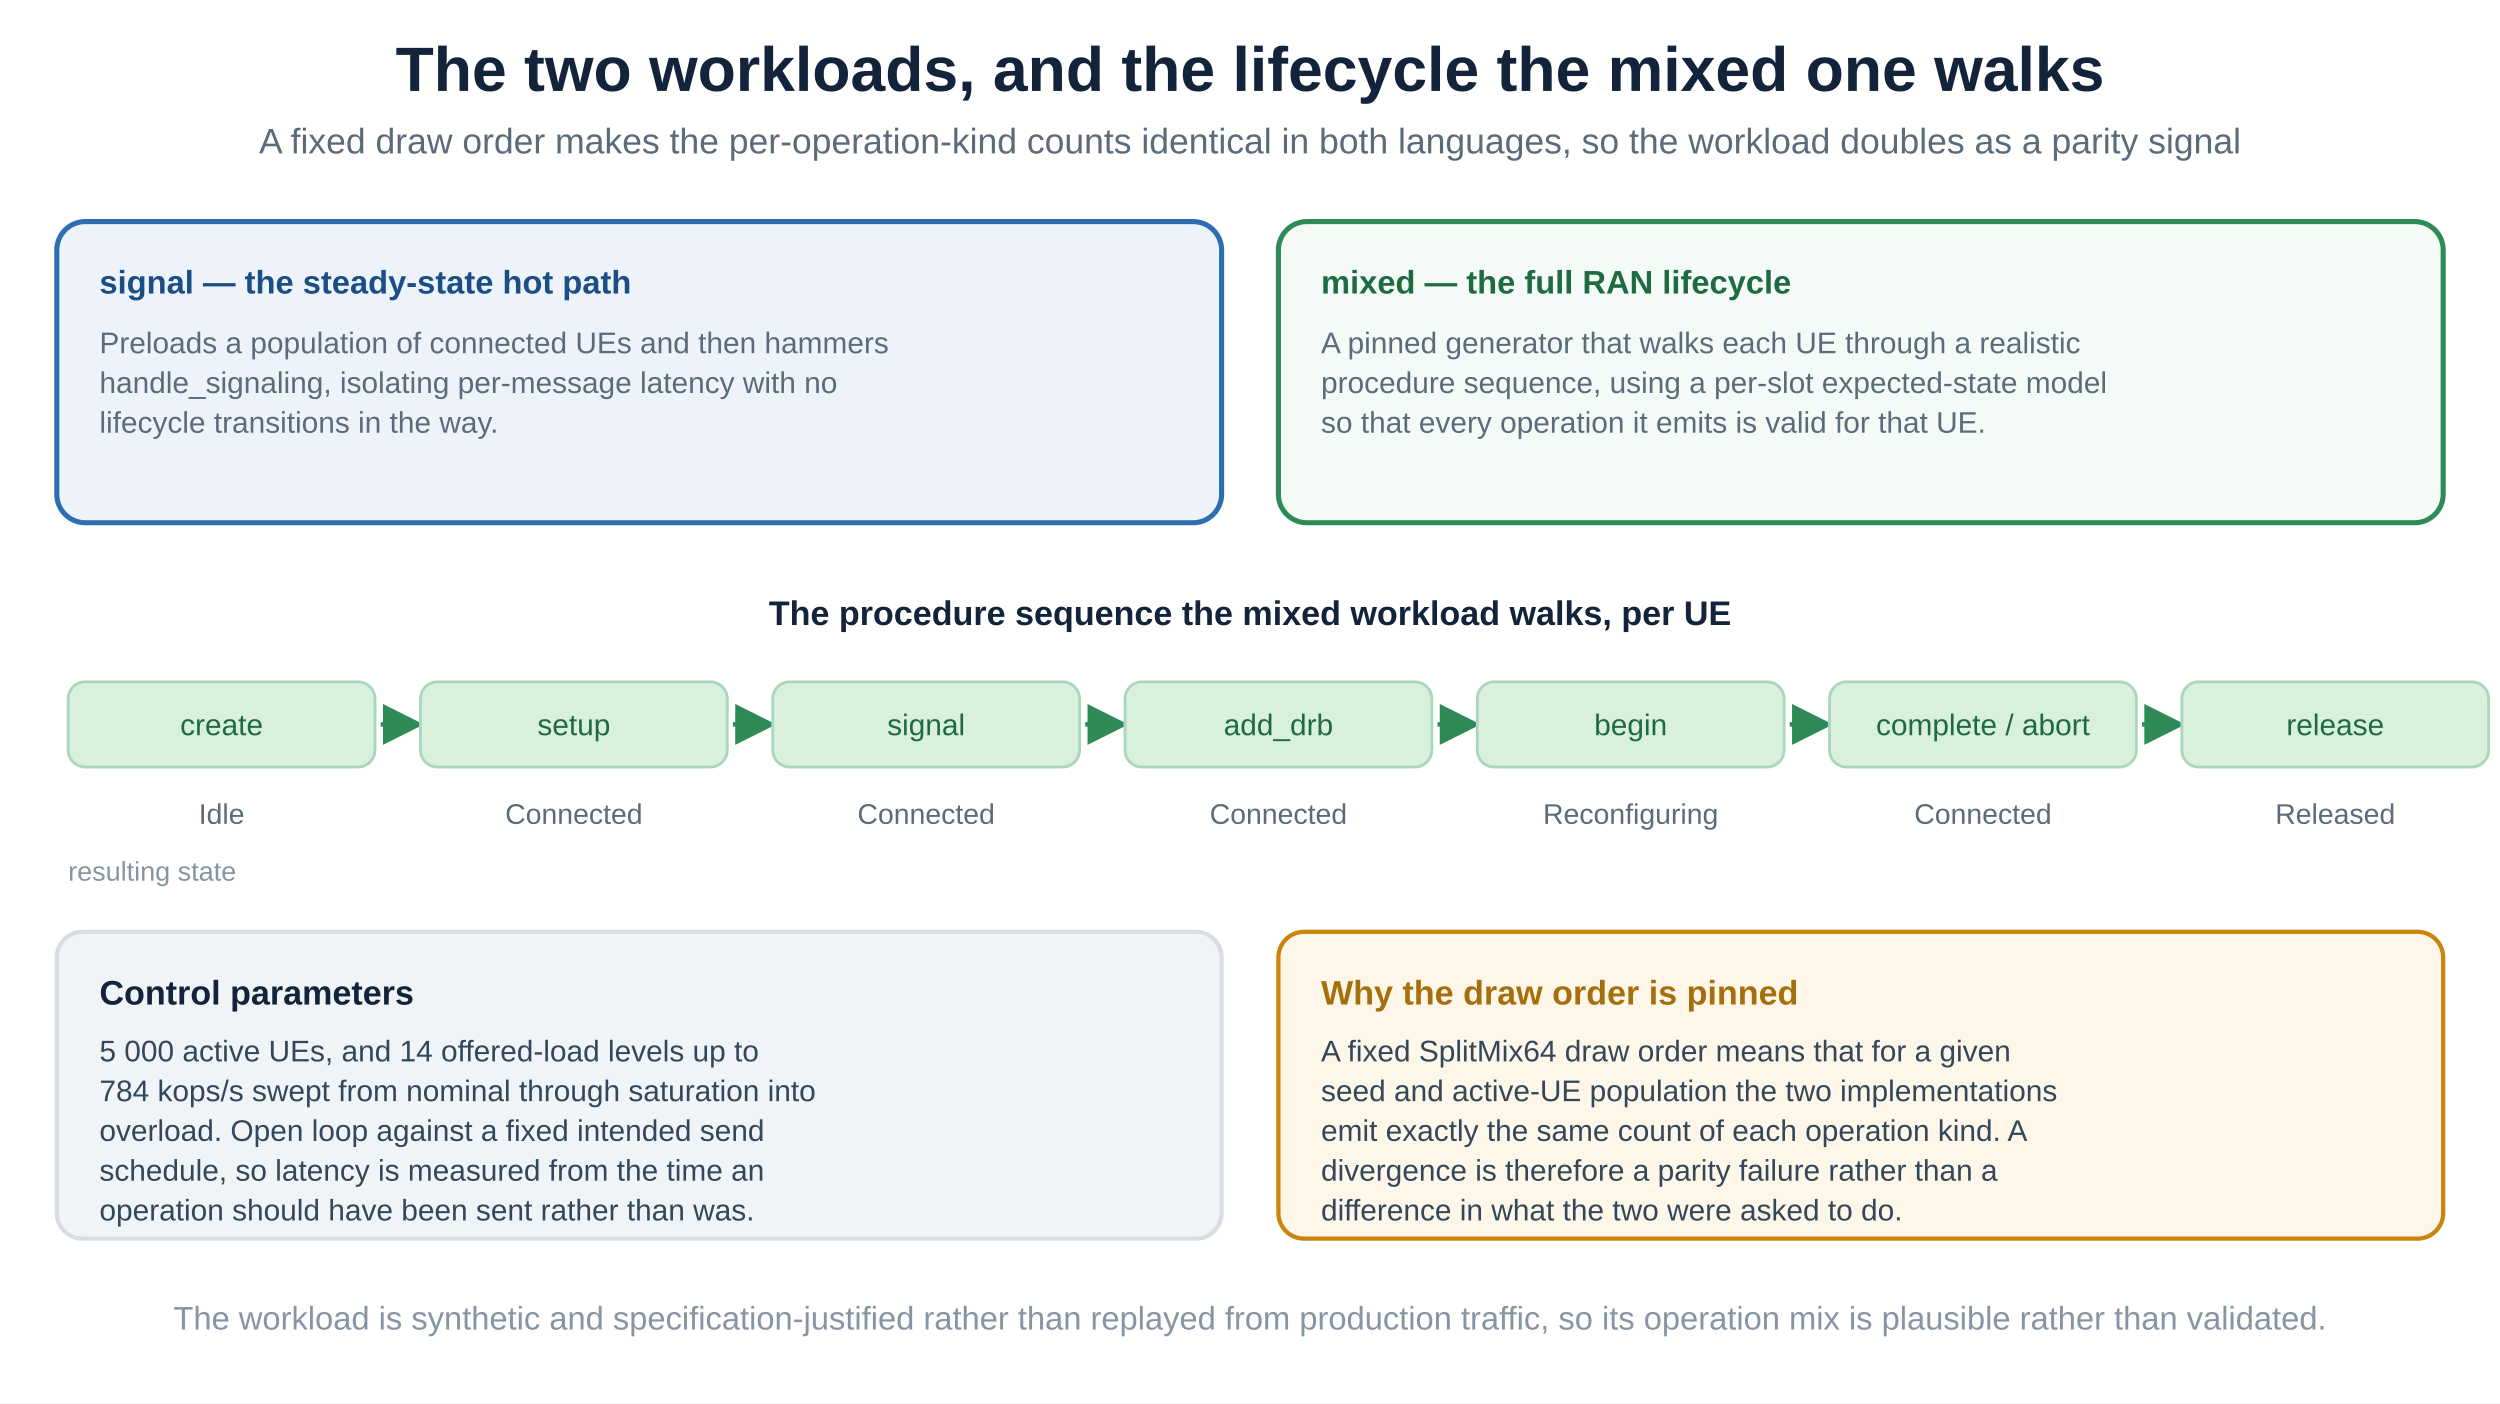
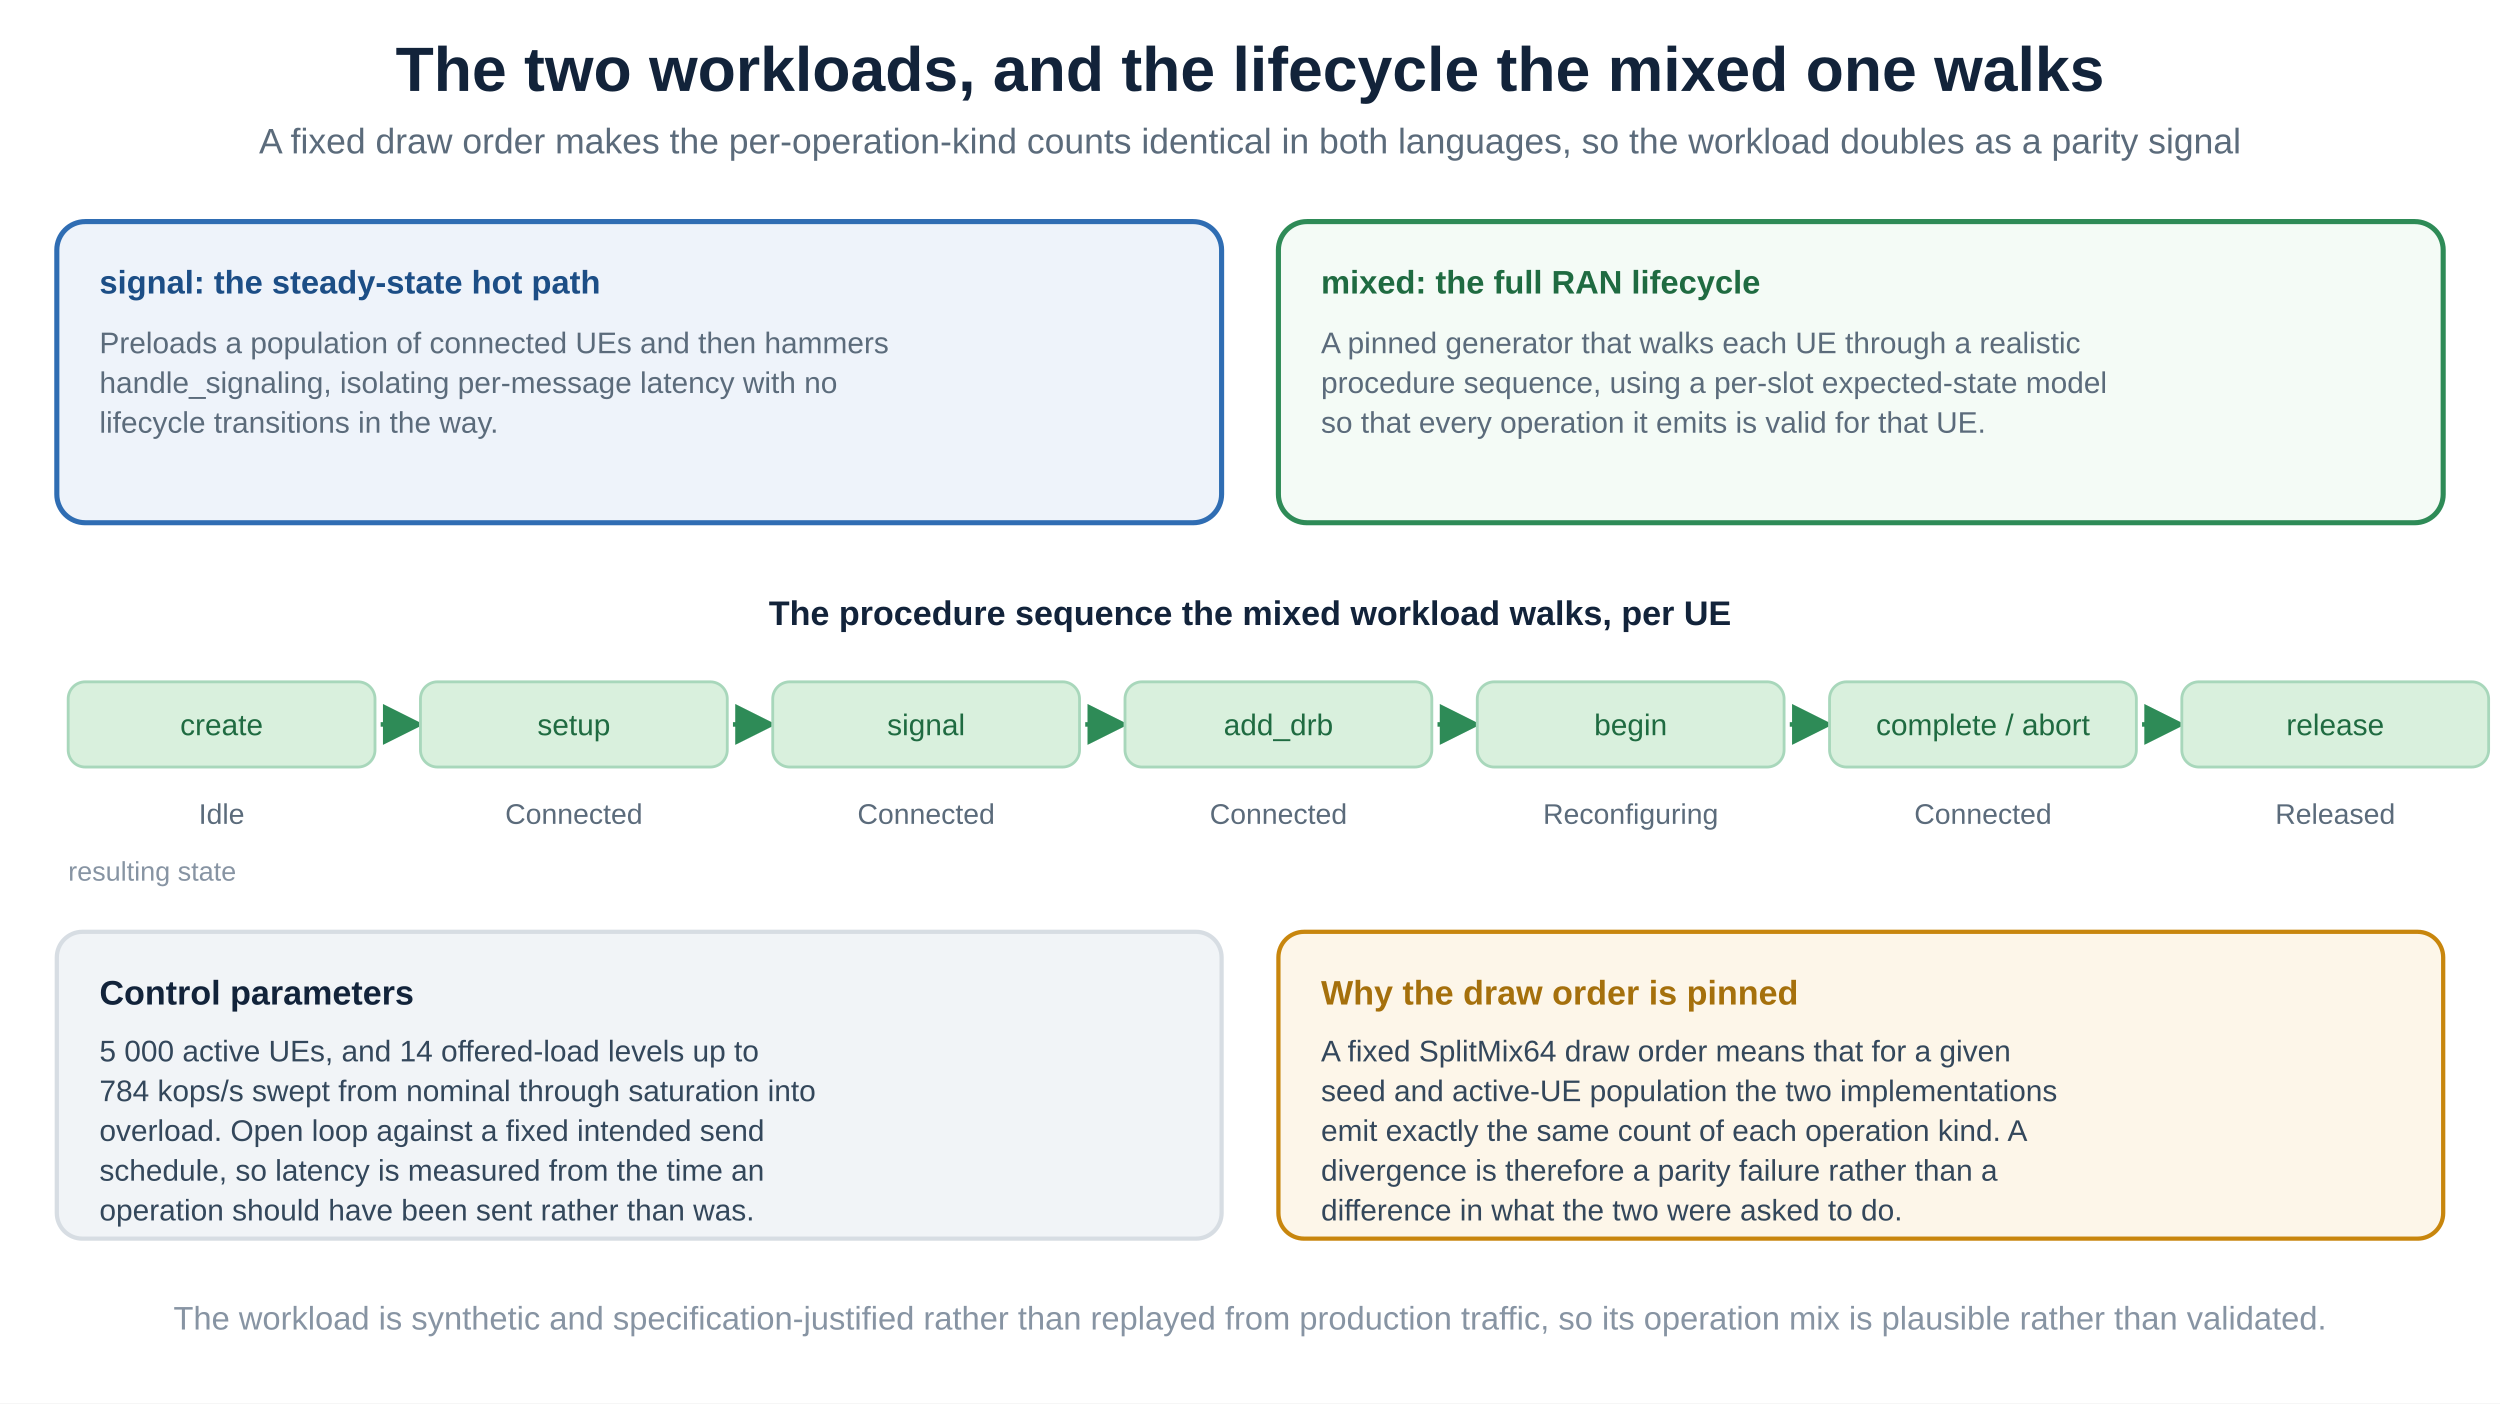
<svg xmlns="http://www.w3.org/2000/svg" viewBox="0 0 880 494" width="880" height="494" font-family="'Segoe UI','Helvetica Neue',Arial,sans-serif">
  <defs>
    <marker id="a0" markerWidth="9" markerHeight="9" refX="7" refY="4.5" orient="auto">
      <path d="M0,0 L9,4.5 L0,9 z" fill="#2e8b57" />
    </marker>
  </defs>
  <rect x="0" y="0" width="880" height="494" fill="#ffffff" />
  <text x="440.0" y="32" font-size="22" fill="#12233a" text-anchor="middle" font-weight="700">The two workloads, and the lifecycle the mixed one walks</text>
  <text x="440.0" y="54" font-size="12.5" fill="#5b6b7b" text-anchor="middle">A fixed draw order makes the per-operation-kind counts identical in both languages, so the workload doubles as a parity signal</text>
  <rect x="20" y="78" width="410" height="106" rx="10" fill="#eef3fa" stroke="#2f6db3" stroke-width="1.8" />
-   <text x="35" y="103.325" font-size="11.5" fill="#1c4e86" font-weight="700">signal — the steady-state hot path</text>
+   <text x="35" y="103.325" font-size="11.5" fill="#1c4e86" font-weight="700">signal: the steady-state hot path</text>
  <text x="35" y="124.325" font-size="10.5" fill="#5b6b7b">Preloads a population of connected UEs and then hammers</text>
  <text x="35" y="138.325" font-size="10.5" fill="#5b6b7b">handle_signaling, isolating per-message latency with no</text>
  <text x="35" y="152.325" font-size="10.5" fill="#5b6b7b">lifecycle transitions in the way.</text>
  <rect x="450" y="78" width="410" height="106" rx="10" fill="#f4fbf6" stroke="#2e8b57" stroke-width="1.8" />
-   <text x="465" y="103.325" font-size="11.5" fill="#1f6b41" font-weight="700">mixed — the full RAN lifecycle</text>
+   <text x="465" y="103.325" font-size="11.5" fill="#1f6b41" font-weight="700">mixed: the full RAN lifecycle</text>
  <text x="465" y="124.325" font-size="10.5" fill="#5b6b7b">A pinned generator that walks each UE through a realistic</text>
  <text x="465" y="138.325" font-size="10.5" fill="#5b6b7b">procedure sequence, using a per-slot expected-state model</text>
  <text x="465" y="152.325" font-size="10.5" fill="#5b6b7b">so that every operation it emits is valid for that UE.</text>
  <text x="440" y="220" font-size="12" fill="#12233a" text-anchor="middle" font-weight="700">The procedure sequence the mixed workload walks, per UE</text>
  <rect x="24" y="240" width="108" height="30" rx="6" fill="#d9f0dd" stroke="#a8d7bb" stroke-width="1.0" />
  <text x="78.0" y="258.78" font-size="10.5" fill="#1f6b41" text-anchor="middle">create</text>
  <text x="78" y="290" font-size="10" fill="#5b6b7b" text-anchor="middle">Idle</text>
  <line x1="134" y1="255" x2="146" y2="255" stroke="#2e8b57" stroke-width="1.6" marker-end="url(#a0)" />
  <rect x="148" y="240" width="108" height="30" rx="6" fill="#d9f0dd" stroke="#a8d7bb" stroke-width="1.0" />
  <text x="202.0" y="258.78" font-size="10.5" fill="#1f6b41" text-anchor="middle">setup</text>
  <text x="202" y="290" font-size="10" fill="#5b6b7b" text-anchor="middle">Connected</text>
  <line x1="258" y1="255" x2="270" y2="255" stroke="#2e8b57" stroke-width="1.6" marker-end="url(#a0)" />
  <rect x="272" y="240" width="108" height="30" rx="6" fill="#d9f0dd" stroke="#a8d7bb" stroke-width="1.0" />
  <text x="326.0" y="258.78" font-size="10.5" fill="#1f6b41" text-anchor="middle">signal</text>
  <text x="326" y="290" font-size="10" fill="#5b6b7b" text-anchor="middle">Connected</text>
  <line x1="382" y1="255" x2="394" y2="255" stroke="#2e8b57" stroke-width="1.6" marker-end="url(#a0)" />
  <rect x="396" y="240" width="108" height="30" rx="6" fill="#d9f0dd" stroke="#a8d7bb" stroke-width="1.0" />
  <text x="450.0" y="258.78" font-size="10.5" fill="#1f6b41" text-anchor="middle">add_drb</text>
  <text x="450" y="290" font-size="10" fill="#5b6b7b" text-anchor="middle">Connected</text>
  <line x1="506" y1="255" x2="518" y2="255" stroke="#2e8b57" stroke-width="1.6" marker-end="url(#a0)" />
  <rect x="520" y="240" width="108" height="30" rx="6" fill="#d9f0dd" stroke="#a8d7bb" stroke-width="1.0" />
  <text x="574.0" y="258.78" font-size="10.5" fill="#1f6b41" text-anchor="middle">begin</text>
  <text x="574" y="290" font-size="10" fill="#5b6b7b" text-anchor="middle">Reconfiguring</text>
  <line x1="630" y1="255" x2="642" y2="255" stroke="#2e8b57" stroke-width="1.6" marker-end="url(#a0)" />
  <rect x="644" y="240" width="108" height="30" rx="6" fill="#d9f0dd" stroke="#a8d7bb" stroke-width="1.0" />
  <text x="698.0" y="258.78" font-size="10.5" fill="#1f6b41" text-anchor="middle">complete / abort</text>
  <text x="698" y="290" font-size="10" fill="#5b6b7b" text-anchor="middle">Connected</text>
  <line x1="754" y1="255" x2="766" y2="255" stroke="#2e8b57" stroke-width="1.6" marker-end="url(#a0)" />
  <rect x="768" y="240" width="108" height="30" rx="6" fill="#d9f0dd" stroke="#a8d7bb" stroke-width="1.0" />
  <text x="822.0" y="258.78" font-size="10.5" fill="#1f6b41" text-anchor="middle">release</text>
  <text x="822" y="290" font-size="10" fill="#5b6b7b" text-anchor="middle">Released</text>
  <text x="24" y="310" font-size="9.5" fill="#8794a3">resulting state</text>
  <rect x="20" y="328" width="410" height="108" rx="9" fill="#f1f4f7" stroke="#d7dde3" stroke-width="1.5" />
  <text x="35" y="353.6" font-size="12" fill="#12233a" font-weight="700">Control parameters</text>
  <text x="35" y="373.6" font-size="10.5" fill="#33475b">5 000 active UEs, and 14 offered-load levels up to</text>
  <text x="35" y="387.6" font-size="10.5" fill="#33475b">784 kops/s swept from nominal through saturation into</text>
  <text x="35" y="401.6" font-size="10.5" fill="#33475b">overload. Open loop against a fixed intended send</text>
  <text x="35" y="415.6" font-size="10.5" fill="#33475b">schedule, so latency is measured from the time an</text>
  <text x="35" y="429.6" font-size="10.5" fill="#33475b">operation should have been sent rather than was.</text>
  <rect x="450" y="328" width="410" height="108" rx="9" fill="#fdf6e9" stroke="#c8860d" stroke-width="1.5" />
  <text x="465" y="353.6" font-size="12" fill="#a5700c" font-weight="700">Why the draw order is pinned</text>
  <text x="465" y="373.6" font-size="10.5" fill="#33475b">A fixed SplitMix64 draw order means that for a given</text>
  <text x="465" y="387.6" font-size="10.5" fill="#33475b">seed and active-UE population the two implementations</text>
  <text x="465" y="401.6" font-size="10.5" fill="#33475b">emit exactly the same count of each operation kind. A</text>
  <text x="465" y="415.6" font-size="10.5" fill="#33475b">divergence is therefore a parity failure rather than a</text>
  <text x="465" y="429.6" font-size="10.5" fill="#33475b">difference in what the two were asked to do.</text>
  <text x="440.0" y="468" font-size="11.5" fill="#8794a3" text-anchor="middle">The workload is synthetic and specification-justified rather than replayed from production traffic, so its operation mix is plausible rather than validated.</text>
</svg>
